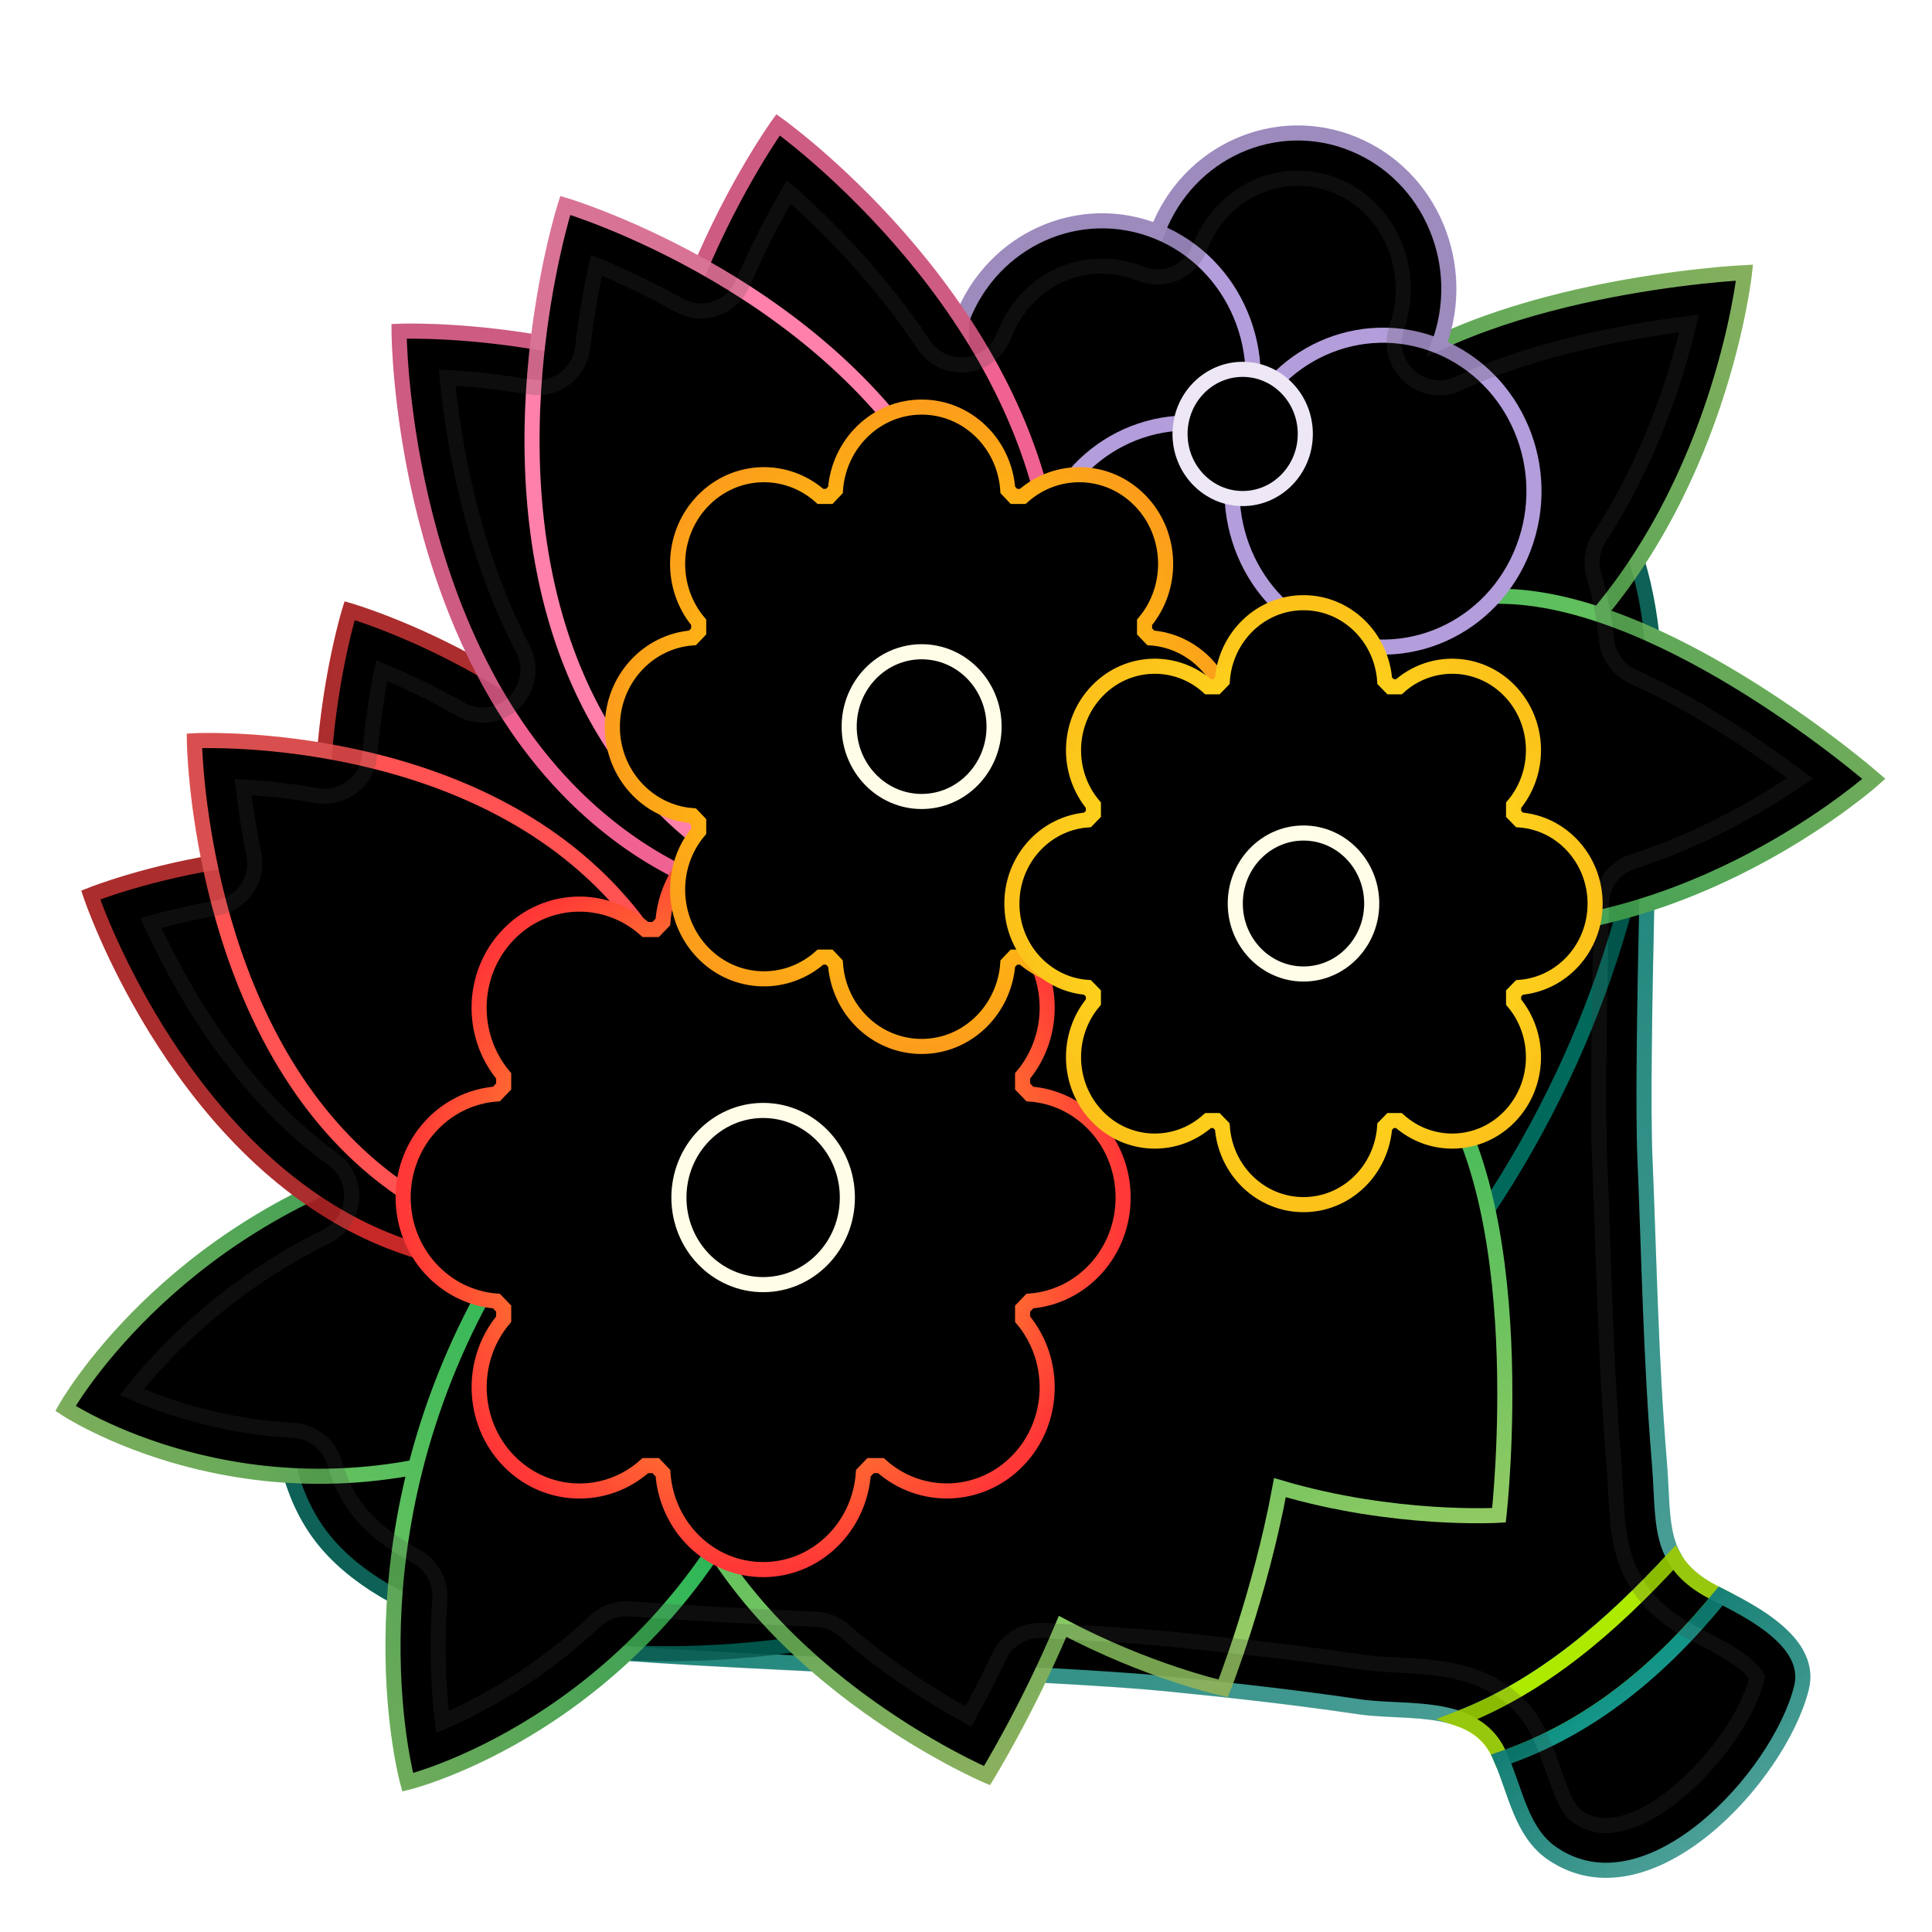
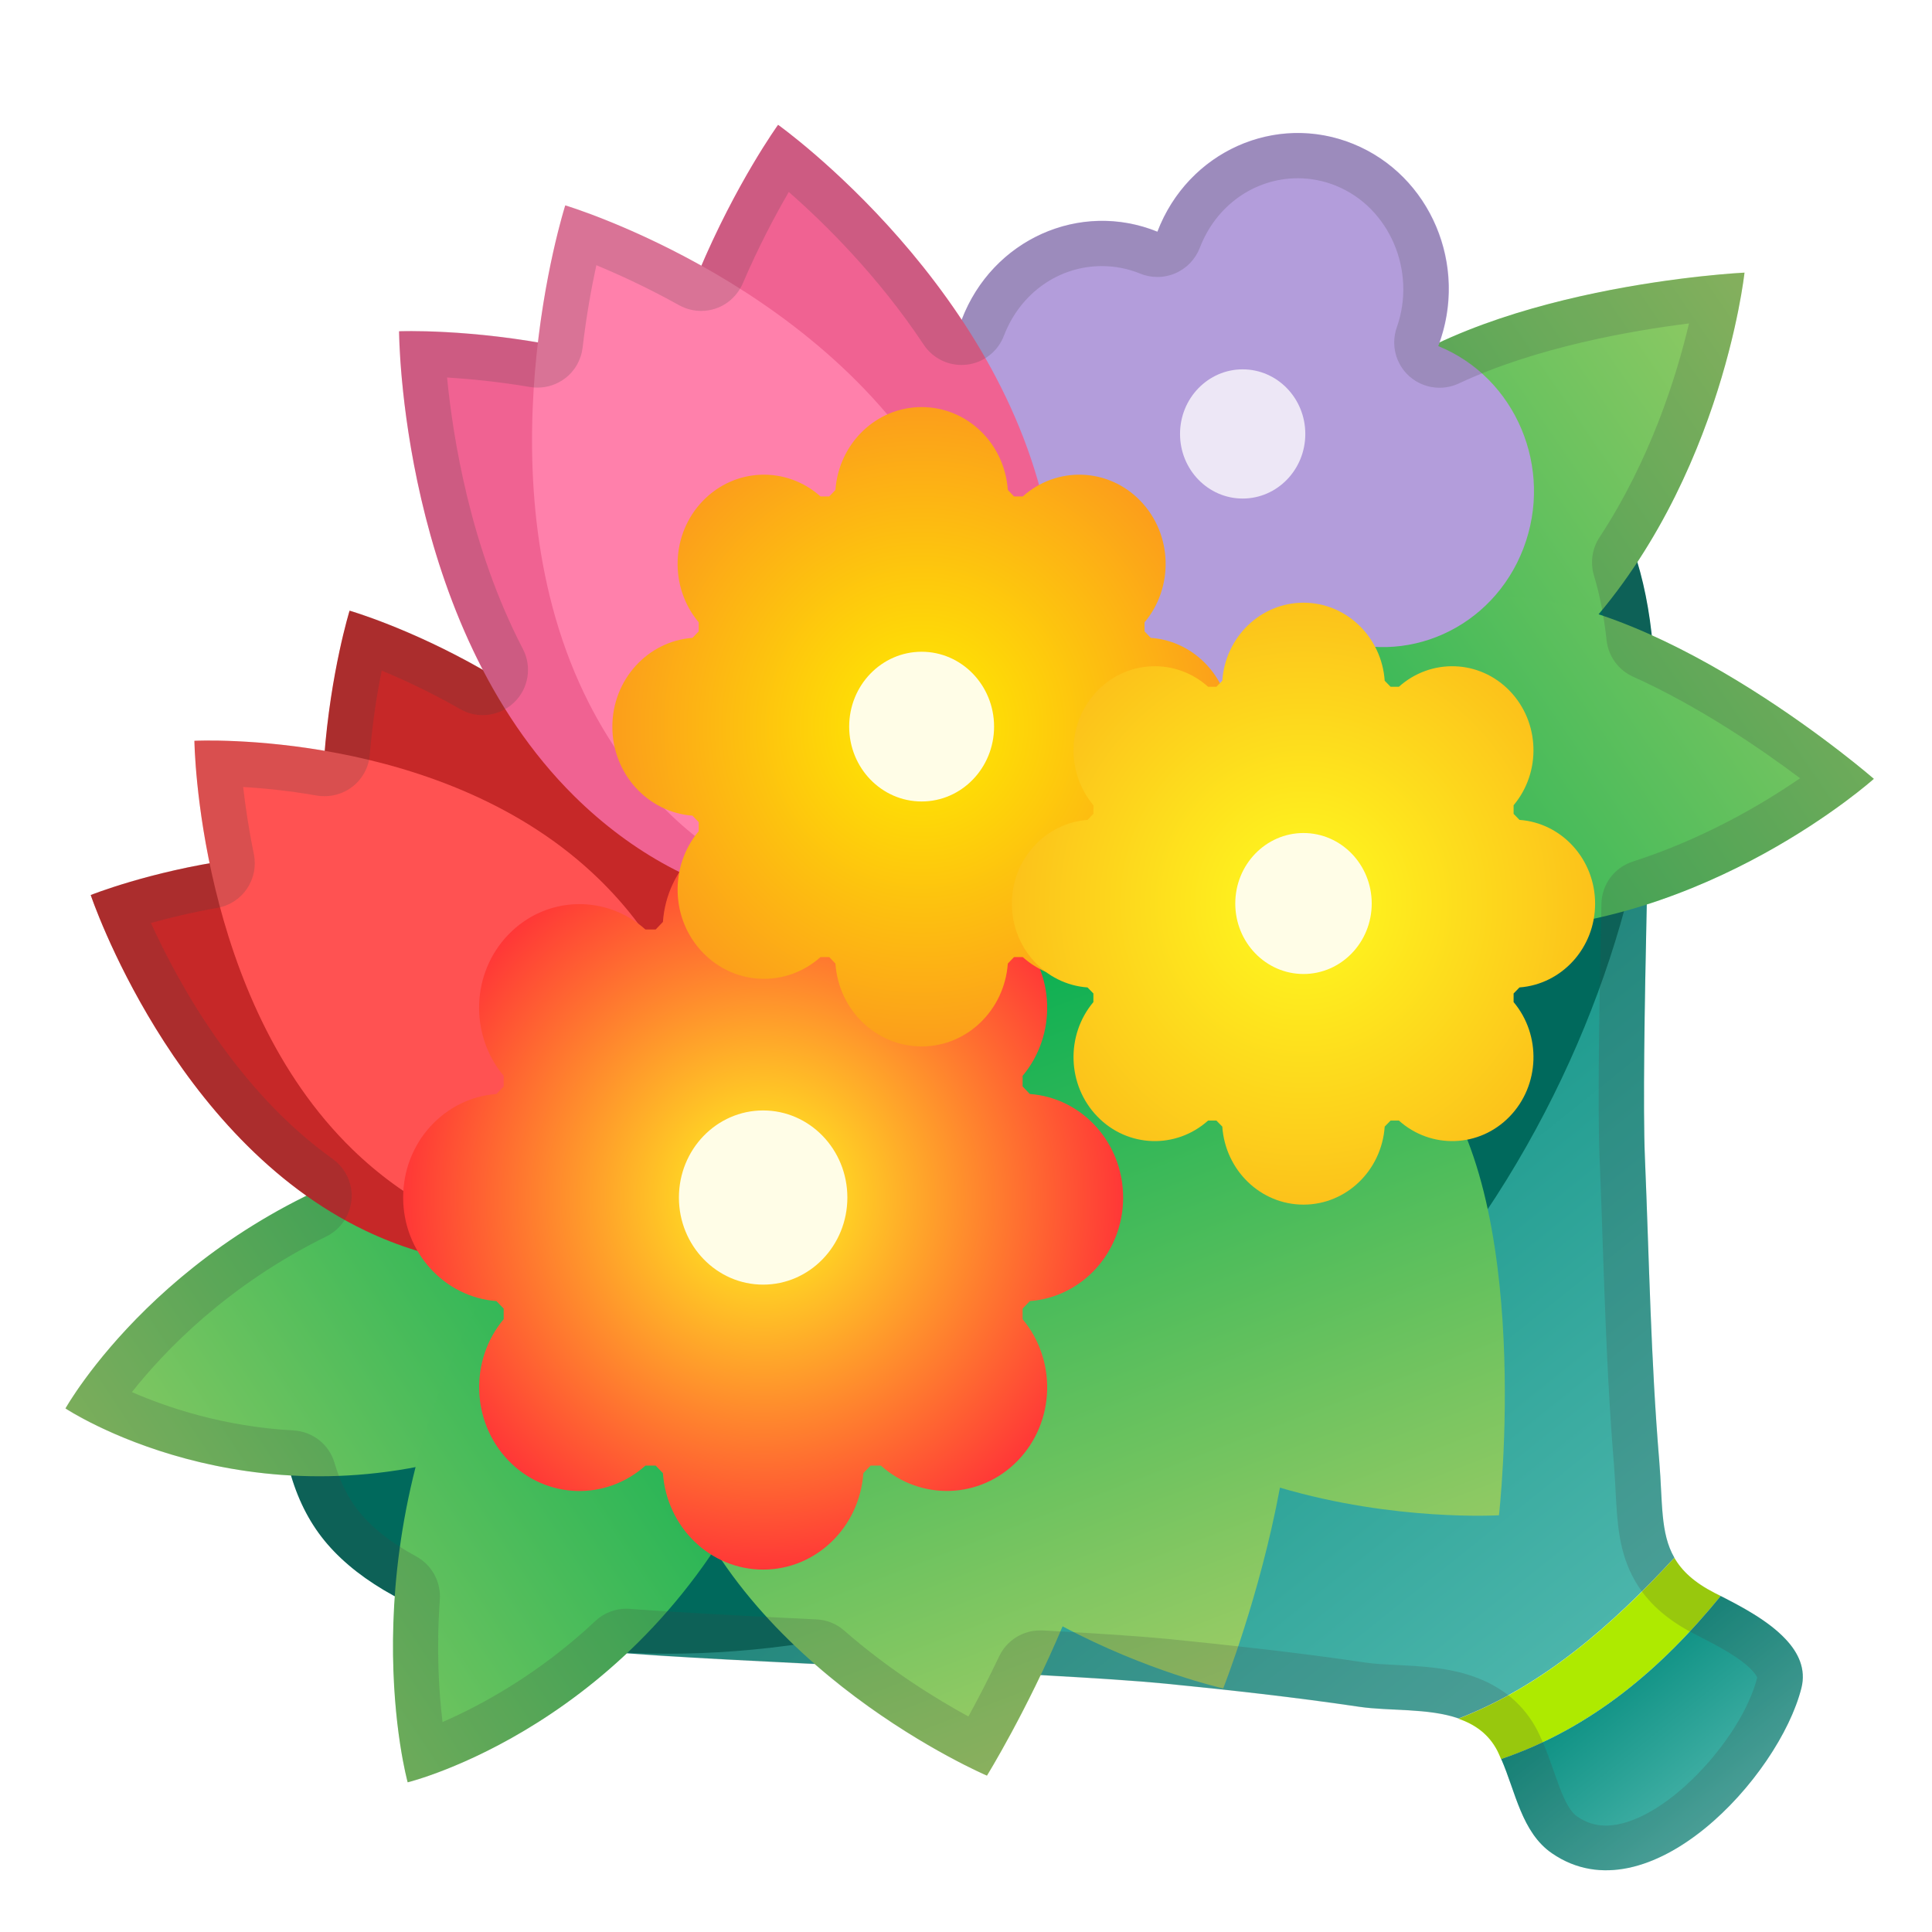
<svg xmlns="http://www.w3.org/2000/svg" xmlns:xlink="http://www.w3.org/1999/xlink" enable-background="new 0 0 128 128" viewBox="0 0 128 128">
  <linearGradient id="i" x1="65.332" x2="102.28" y1="66.78" y2="112.9" gradientUnits="userSpaceOnUse">
    <stop stop-color="#00897B" offset="0" />
    <stop stop-color="#4DB6AC" offset="1" />
  </linearGradient>
-   <path d="m110.93 103.2c-0.94-1.63-0.77-3.65-1-6.41-0.56-6.71-0.67-13.39-0.95-20.1-0.27-6.49 0.44-27.1 0.48-33.6 0.01-1.78-5 13.9-5.03 14.81-0.1 3.35-1.88 5.8-4.15 8.15-1.39 1.45-3.1 2.2-4.45 3.62-3.19 3.34-6.14 7.45-8.73 11.29-0.76 1.12-1.34 2.29-2.43 3.12-1.81 1.39-4.21 2.15-6.29 2.98-2.77 1.11-5.78 1.53-8.4 3.03-1.58 0.9-2.76 2.15-4.14 3.29-1.4 1.16-2.7 2.1-3.82 3.56-1.74 2.27-3.75 4.31-5.64 6.44-0.46 0.51-0.89 1.06-1.37 1.56-0.45 0.46-1.34 0.86-1.34 0.86s-29.31 2.15-13.36 3.63c7.24 0.67 29.63 1.39 36.87 2.11 4.33 0.43 8.58 0.9 12.9 1.54 1.98 0.29 4.55 0.07 6.56 0.77 5.53-2.13 10.13-6.13 14.29-10.65z" stroke="url(#i)" />
-   <path d="m114 105.74c-0.14-0.07-0.27-0.14-0.4-0.2-1.36-0.7-2.17-1.46-2.67-2.33-4.16 4.52-8.76 8.52-14.31 10.66 1.08 0.37 2.01 1.01 2.59 2.14 0.09 0.17 0.16 0.36 0.24 0.54 6.02-2.06 10.64-6.02 14.55-10.81z" stroke="#AEEA00" />
+   <path d="m110.93 103.2c-0.94-1.63-0.77-3.65-1-6.41-0.56-6.71-0.67-13.39-0.95-20.1-0.27-6.49 0.44-27.1 0.48-33.6 0.01-1.78-5 13.9-5.03 14.81-0.1 3.35-1.88 5.8-4.15 8.15-1.39 1.45-3.1 2.2-4.45 3.62-3.19 3.34-6.14 7.45-8.73 11.29-0.76 1.12-1.34 2.29-2.43 3.12-1.81 1.39-4.21 2.15-6.29 2.98-2.77 1.11-5.78 1.53-8.4 3.03-1.58 0.9-2.76 2.15-4.14 3.29-1.4 1.16-2.7 2.1-3.82 3.56-1.74 2.27-3.75 4.31-5.64 6.44-0.46 0.51-0.89 1.06-1.37 1.56-0.45 0.46-1.34 0.86-1.34 0.86s-29.31 2.15-13.36 3.63c7.24 0.67 29.63 1.39 36.87 2.11 4.33 0.43 8.58 0.9 12.9 1.54 1.98 0.29 4.55 0.07 6.56 0.77 5.53-2.13 10.13-6.13 14.29-10.65z" fill="url(#i)" />
+   <path d="m114 105.74c-0.14-0.07-0.27-0.14-0.4-0.2-1.36-0.7-2.17-1.46-2.67-2.33-4.16 4.52-8.76 8.52-14.31 10.66 1.08 0.37 2.01 1.01 2.59 2.14 0.09 0.17 0.16 0.36 0.24 0.54 6.02-2.06 10.64-6.02 14.55-10.81z" fill="#AEEA00" />
  <linearGradient id="g" x1="105.19" x2="114.31" y1="109.12" y2="120.51" gradientUnits="userSpaceOnUse">
    <stop stop-color="#00897B" offset="0" />
    <stop stop-color="#4DB6AC" offset="1" />
  </linearGradient>
-   <path d="m118.3 108.6c-1.17-1.25-2.99-2.19-4.3-2.86-3.91 4.79-8.53 8.75-14.54 10.8 0.95 2.16 1.35 4.87 3.37 6.25 6.38 4.38 15.04-5.08 16.52-10.96 0.31-1.24-0.19-2.32-1.05-3.23z" stroke="url(#g)" />
-   <path d="m106.03 32.23c8.15 10.59 3.04 43.04-20.55 62.41s-56.04 17.77-64.18 7.18 2.34-37.52 25.93-56.89 50.65-23.29 58.8-12.7z" stroke="#00695C" />
+   <path d="m118.3 108.6c-1.17-1.25-2.99-2.19-4.3-2.86-3.91 4.79-8.53 8.75-14.54 10.8 0.95 2.16 1.35 4.87 3.37 6.25 6.38 4.38 15.04-5.08 16.52-10.96 0.31-1.24-0.19-2.32-1.05-3.23z" fill="url(#g)" />
+   <path d="m106.03 32.23c8.15 10.59 3.04 43.04-20.55 62.41s-56.04 17.77-64.18 7.18 2.34-37.52 25.93-56.89 50.65-23.29 58.8-12.7z" fill="#00695C" />
  <linearGradient id="f" x1="3.495" x2="46.247" y1="103.12" y2="74.729" gradientUnits="userSpaceOnUse">
    <stop stop-color="#9CCC65" offset="0" />
    <stop stop-color="#00AD51" offset="1" />
  </linearGradient>
-   <path d="M27.07,76.6c9.49-2.77,24.29,3.66,24.29,3.66S44.39,91.91,32.12,96 c-15.81,5.28-27.78-2.69-27.78-2.69S11.07,81.26,27.07,76.6z" stroke="url(#f)" />
+   <path d="M27.07,76.6c9.49-2.77,24.29,3.66,24.29,3.66S44.39,91.91,32.12,96 c-15.81,5.28-27.78-2.69-27.78-2.69S11.07,81.26,27.07,76.6z" fill="url(#f)" />
  <linearGradient id="e" x1="10.036" x2="53.343" y1="114.09" y2="85.332" gradientUnits="userSpaceOnUse">
    <stop stop-color="#9CCC65" offset="0" />
    <stop stop-color="#00AD51" offset="1" />
  </linearGradient>
-   <path d="m31.56 86.66c5.14-9.9 21.39-17.12 21.39-17.12s3.62 14.62-2.62 27.82c-8.04 17-23.32 20.72-23.32 20.72s-4.11-14.73 4.55-31.42z" stroke="url(#e)" />
+   <path d="m31.56 86.66c5.14-9.9 21.39-17.12 21.39-17.12s3.62 14.62-2.62 27.82c-8.04 17-23.32 20.72-23.32 20.72s-4.11-14.73 4.55-31.42z" fill="url(#e)" />
  <linearGradient id="d" x1="67.894" x2="119.56" y1="54.756" y2="19.275" gradientUnits="userSpaceOnUse">
    <stop stop-color="#00AD51" offset="0" />
    <stop stop-color="#9CCC65" offset="1" />
  </linearGradient>
-   <path d="m89.72 26.3c8.18-7.4 25.86-8.24 25.86-8.24s-1.6 15-11.94 25.09c-13.32 12.98-28.89 10.91-28.89 10.91s1.18-15.29 14.97-27.76z" stroke="url(#d)" />
+   <path d="m89.72 26.3c8.18-7.4 25.86-8.24 25.86-8.24s-1.6 15-11.94 25.09c-13.32 12.98-28.89 10.91-28.89 10.91s1.18-15.29 14.97-27.76z" fill="url(#d)" />
  <linearGradient id="c" x1="75.464" x2="126.46" y1="65.493" y2="30.474" gradientUnits="userSpaceOnUse">
    <stop stop-color="#00AD51" offset="0" />
    <stop stop-color="#9CCC65" offset="1" />
  </linearGradient>
-   <path d="m99.75 39.51c10.87 0.31 24.4 12.09 24.4 12.09s-11.03 9.89-25.25 10.04c-18.31 0.19-28.38-12.25-28.38-12.25s10.91-10.4 29.23-9.88z" stroke="url(#c)" />
+   <path d="m99.75 39.51c10.87 0.31 24.4 12.09 24.4 12.09s-11.03 9.89-25.25 10.04c-18.31 0.19-28.38-12.25-28.38-12.25s10.91-10.4 29.23-9.88z" fill="url(#c)" />
  <linearGradient id="b" x1="61.422" x2="80.69" y1="61.626" y2="111.72" gradientUnits="userSpaceOnUse">
    <stop stop-color="#00AD51" offset="0" />
    <stop stop-color="#9CCC65" offset="1" />
  </linearGradient>
-   <path d="m94.5 70.8c-12.17-14.15-30.16-12.5-30.16-12.5s-0.55 1.92-0.89 4.97c-3.09-1.22-5.2-1.62-5.2-1.62s-1.05 1.74-2.19 4.65c-2.58-1.57-4.37-2.28-4.37-2.28s-13.06 14.83-7.16 32.76c4.59 13.92 20.86 20.86 20.86 20.86s2.64-4.27 5.01-9.89c5.67 3.01 10.64 4.11 10.64 4.11s2.43-6.13 3.76-13.3c7.61 2.25 14.51 1.83 14.51 1.83s2.42-21.19-4.81-29.59z" stroke="url(#b)" />
-   <g stroke="#B39DDB">
+   <path d="m94.5 70.8c-12.17-14.15-30.16-12.5-30.16-12.5s-0.55 1.92-0.89 4.97c-3.09-1.22-5.2-1.62-5.2-1.62s-1.05 1.74-2.19 4.65c-2.58-1.57-4.37-2.28-4.37-2.28s-13.06 14.83-7.16 32.76c4.59 13.92 20.86 20.86 20.86 20.86s2.64-4.27 5.01-9.89c5.67 3.01 10.64 4.11 10.64 4.11s2.43-6.13 3.76-13.3c7.61 2.25 14.51 1.83 14.51 1.83s2.42-21.19-4.81-29.59z" fill="url(#b)" />
+   <g fill="#B39DDB">
    <path d="m95.29 22.93c-2.03 5.31-7.83 7.91-12.97 5.82s-7.66-8.09-5.64-13.4 7.83-7.91 12.97-5.82c5.15 2.09 7.67 8.09 5.64 13.4z" />
    <path d="m82.33 28.75c-2.03 5.31-7.83 7.91-12.97 5.82s-7.66-8.09-5.64-13.4 7.83-7.91 12.97-5.82c5.14 2.1 7.66 8.1 5.64 13.4z" />
    <path d="m87.96 42.15c-2.03 5.31-7.83 7.91-12.97 5.82s-7.66-8.09-5.64-13.4c2.03-5.31 7.83-7.91 12.97-5.82 5.14 2.1 7.67 8.09 5.64 13.4z" />
    <path d="m100.93 36.33c-2.03 5.31-7.83 7.91-12.97 5.82s-7.66-8.09-5.64-13.4c2.03-5.31 7.83-7.91 12.97-5.82s7.67 8.09 5.64 13.4z" />
  </g>
-   <ellipse cx="82.33" cy="28.75" rx="4.15" ry="4.28" stroke="#EDE7F6" />
-   <path d="m34.22 59.22c8.65 4.13 13.42 12.48 10.66 18.64s-12.01 7.81-20.66 3.68c-12.81-6.11-18.21-22.24-18.21-22.24s15.4-6.2 28.21-0.08z" stroke="#C62828" />
-   <path d="m24.81 69.55c4.52 8.67 12.87 13.08 18.66 9.86s6.82-12.86 2.3-21.52c-6.69-12.84-22.61-17.43-22.61-17.43s-5.04 16.25 1.65 29.09z" stroke="#C62828" />
-   <path d="m39.67 58.23c6.94 6.74 8.91 16.22 4.4 21.17s-13.78 3.49-20.72-3.25c-10.28-9.99-10.47-27.07-10.47-27.07s16.51-0.84 26.79 9.15z" stroke="#FF5252" />
-   <path d="m56.72 32.6c7.8 7.72 9.94 18.48 4.78 24.05s-15.66 3.81-23.46-3.91c-11.56-11.44-11.6-30.79-11.6-30.79s18.72-0.79 30.28 10.65z" stroke="#F06292" />
-   <path d="m42.95 40.09c1.76 11.01 9.14 18.92 16.5 17.67s11.89-11.19 10.14-22.2c-2.61-16.31-18.04-27.29-18.04-27.29s-11.21 15.51-8.6 31.82z" stroke="#F06292" />
-   <path d="m62.91 33.61c5.04 9.87 3.77 20.78-2.82 24.37s-16.02-1.5-21.06-11.37c-7.46-14.63-1.58-33-1.58-33s18 5.37 25.46 20z" stroke="#FF80AB" />
+   <ellipse cx="82.33" cy="28.75" rx="4.15" ry="4.28" fill="#EDE7F6" />
+   <path d="m34.22 59.22c8.65 4.13 13.42 12.48 10.66 18.64s-12.01 7.81-20.66 3.68c-12.81-6.11-18.21-22.24-18.21-22.24s15.4-6.2 28.21-0.08z" fill="#C62828" />
+   <path d="m24.81 69.55c4.52 8.67 12.87 13.08 18.66 9.86s6.82-12.86 2.3-21.52c-6.69-12.84-22.61-17.43-22.61-17.43s-5.04 16.25 1.65 29.09z" fill="#C62828" />
+   <path d="m39.67 58.23c6.94 6.74 8.91 16.22 4.4 21.17s-13.78 3.49-20.72-3.25c-10.28-9.99-10.47-27.07-10.47-27.07s16.51-0.84 26.79 9.15z" fill="#FF5252" />
+   <path d="m56.72 32.6c7.8 7.72 9.94 18.48 4.78 24.05s-15.66 3.81-23.46-3.91c-11.56-11.44-11.6-30.79-11.6-30.79s18.72-0.79 30.28 10.65z" fill="#F06292" />
+   <path d="m42.95 40.09c1.76 11.01 9.14 18.92 16.5 17.67s11.89-11.19 10.14-22.2c-2.61-16.31-18.04-27.29-18.04-27.29s-11.21 15.51-8.6 31.82z" fill="#F06292" />
+   <path d="m62.91 33.61c5.04 9.87 3.77 20.78-2.82 24.37s-16.02-1.5-21.06-11.37c-7.46-14.63-1.58-33-1.58-33s18 5.37 25.46 20z" fill="#FF80AB" />
  <radialGradient id="a" cx="50.306" cy="80.94" r="23.721" gradientTransform="matrix(1.0056 0 0 1.0389 -.0242 -4.7503)" gradientUnits="userSpaceOnUse">
    <stop stop-color="#FFFC1F" offset="0" />
    <stop stop-color="#ff3737" offset="1" />
  </radialGradient>
-   <path d="m68.23 86.2c3.46-0.26 6.18-3.22 6.18-6.86s-2.73-6.61-6.18-6.86l-0.48-0.5v-0.7c2.27-2.71 2.17-6.8-0.32-9.37s-6.45-2.68-9.07-0.33h-0.68l-0.48-0.5c-0.25-3.57-3.12-6.39-6.64-6.39s-6.39 2.82-6.64 6.39l-0.48 0.5h-0.68c-2.62-2.34-6.58-2.24-9.07 0.33s-2.59 6.66-0.32 9.37v0.7l-0.48 0.5c-3.46 0.26-6.18 3.22-6.18 6.86 0 3.63 2.73 6.6 6.18 6.86l0.48 0.5v0.7c-2.27 2.7-2.16 6.8 0.32 9.37s6.45 2.68 9.07 0.33h0.68l0.48 0.5c0.25 3.57 3.12 6.39 6.64 6.39s6.39-2.82 6.64-6.39l0.48-0.5h0.68c2.62 2.34 6.58 2.24 9.07-0.33s2.59-6.66 0.32-9.37v-0.7l0.48-0.5z" stroke="url(#a)" />
-   <ellipse cx="50.56" cy="79.34" rx="5.58" ry="5.77" stroke="#FFFDE7" />
+   <path d="m68.23 86.2c3.46-0.26 6.18-3.22 6.18-6.86s-2.73-6.61-6.18-6.86l-0.48-0.5v-0.7c2.27-2.71 2.17-6.8-0.32-9.37s-6.45-2.68-9.07-0.33h-0.68l-0.48-0.5c-0.25-3.57-3.12-6.39-6.64-6.39s-6.39 2.82-6.64 6.39l-0.48 0.5h-0.68c-2.62-2.34-6.58-2.24-9.07 0.33s-2.59 6.66-0.32 9.37v0.7l-0.48 0.5c-3.46 0.26-6.18 3.22-6.18 6.86 0 3.63 2.73 6.6 6.18 6.86l0.48 0.5v0.7c-2.27 2.7-2.16 6.8 0.32 9.37s6.45 2.68 9.07 0.33h0.68l0.48 0.5c0.25 3.57 3.12 6.39 6.64 6.39s6.39-2.82 6.64-6.39l0.48-0.5h0.68c2.62 2.34 6.58 2.24 9.07-0.33s2.59-6.66 0.32-9.37v-0.7l0.48-0.5z" fill="url(#a)" />
+   <ellipse cx="50.56" cy="79.34" rx="5.58" ry="5.77" fill="#FFFDE7" />
  <radialGradient id="l" cx="60.743" cy="50.914" r="20.382" gradientTransform="matrix(1.0056 0 0 1.0389 -.0242 -4.7503)" gradientUnits="userSpaceOnUse">
    <stop stop-color="#fe0" offset="0" />
    <stop stop-color="#FC9E1B" offset="1" />
  </radialGradient>
-   <path d="m76.24 54.04c2.97-0.22 5.31-2.77 5.31-5.89s-2.34-5.68-5.31-5.89l-0.41-0.43v-0.6c1.95-2.32 1.86-5.84-0.28-8.05s-5.54-2.3-7.79-0.29h-0.58l-0.41-0.43c-0.21-3.07-2.68-5.49-5.71-5.49-3.02 0-5.49 2.42-5.71 5.49l-0.41 0.43h-0.58c-2.25-2.01-5.65-1.92-7.79 0.29s-2.23 5.73-0.28 8.05v0.6l-0.41 0.43c-2.97 0.22-5.31 2.77-5.31 5.89s2.35 5.67 5.31 5.89l0.41 0.43v0.6c-1.95 2.32-1.86 5.84 0.28 8.05s5.54 2.3 7.79 0.29h0.58l0.41 0.43c0.21 3.07 2.68 5.49 5.71 5.49 3.02 0 5.49-2.42 5.71-5.49l0.41-0.43h0.58c2.25 2.01 5.65 1.92 7.79-0.29s2.23-5.73 0.28-8.05v-0.6l0.41-0.43z" stroke="url(#l)" />
-   <ellipse cx="61.06" cy="48.14" rx="4.8" ry="4.96" stroke="#FFFDE7" />
+   <path d="m76.24 54.04c2.97-0.22 5.31-2.77 5.31-5.89s-2.34-5.68-5.31-5.89l-0.41-0.43v-0.6c1.95-2.32 1.86-5.84-0.28-8.05s-5.54-2.3-7.79-0.29h-0.58l-0.41-0.43c-0.21-3.07-2.68-5.49-5.71-5.49-3.02 0-5.49 2.42-5.71 5.49l-0.41 0.43h-0.58c-2.25-2.01-5.65-1.92-7.79 0.29s-2.23 5.73-0.28 8.05v0.6l-0.41 0.43c-2.97 0.22-5.31 2.77-5.31 5.89s2.35 5.67 5.31 5.89l0.41 0.43v0.6c-1.95 2.32-1.86 5.84 0.28 8.05s5.54 2.3 7.79 0.29h0.58l0.41 0.43c0.21 3.07 2.68 5.49 5.71 5.49 3.02 0 5.49-2.42 5.71-5.49l0.41-0.43h0.58c2.25 2.01 5.65 1.92 7.79-0.29s2.23-5.73 0.28-8.05v-0.6l0.41-0.43z" fill="url(#l)" />
+   <ellipse cx="61.06" cy="48.14" rx="4.8" ry="4.96" fill="#FFFDE7" />
  <g opacity=".2">
-     <path d="m85.99 11.81c0.86 0 1.72 0.17 2.53 0.5 3.54 1.44 5.34 5.65 4.02 9.38-0.4 1.14-0.08 2.41 0.81 3.22 0.56 0.51 1.29 0.78 2.02 0.78 0.43 0 0.86-0.09 1.27-0.28 5.11-2.39 11.34-3.49 15.26-3.98-0.83 3.51-2.55 9.02-5.93 14.17-0.49 0.74-0.62 1.66-0.37 2.52 0.39 1.28 0.67 2.73 0.84 4.3 0.12 1.06 0.78 1.97 1.75 2.41 4.37 1.97 8.46 4.77 11.07 6.73-2.47 1.7-6.36 4-11.08 5.52-1.22 0.39-2.06 1.51-2.08 2.79-0.13 6.06-0.27 13.47-0.12 16.96 0.08 1.83 0.14 3.67 0.2 5.5 0.17 4.81 0.34 9.79 0.75 14.73 0.05 0.63 0.08 1.23 0.11 1.79 0.11 2.06 0.21 4.01 1.28 5.88 0.82 1.43 2.1 2.57 3.89 3.5l0.36 0.18 0.05 0.03c1.06 0.54 2.66 1.36 3.48 2.25 0.27 0.29 0.32 0.45 0.32 0.45-1.03 4.1-6.28 9.81-10.03 9.81-0.68 0-1.29-0.19-1.88-0.59-0.68-0.46-1.1-1.69-1.56-2.99-0.23-0.65-0.46-1.33-0.76-2l-0.05-0.11c-0.09-0.2-0.18-0.41-0.28-0.6-0.88-1.71-2.32-2.92-4.27-3.6-1.69-0.59-3.48-0.67-5.06-0.75-0.76-0.04-1.47-0.07-2.05-0.16-4.66-0.69-9.21-1.17-13.04-1.56-1.76-0.17-4.42-0.36-8.37-0.57h-0.16c-1.15 0-2.21 0.66-2.71 1.71-0.74 1.56-1.46 2.93-2.04 3.99-2.06-1.12-5.18-3.03-8.23-5.69-0.51-0.45-1.15-0.71-1.83-0.74-4.63-0.22-9.34-0.47-12.37-0.7-0.08-0.01-0.16-0.01-0.23-0.01-0.76 0-1.5 0.29-2.05 0.81-3.76 3.53-7.58 5.59-10.13 6.7-0.24-1.97-0.42-4.76-0.18-8.12 0.08-1.17-0.53-2.29-1.56-2.85-1.72-0.93-3.04-1.98-3.91-3.12-0.64-0.83-1.15-1.87-1.51-3.09s-1.45-2.07-2.71-2.14c-4.61-0.25-8.35-1.51-10.71-2.54 2.16-2.73 6.33-7.09 12.88-10.31 0.95-0.47 1.58-1.4 1.67-2.45s-0.39-2.07-1.25-2.69c-6.34-4.52-10.25-11.69-12.04-15.63 1.19-0.33 2.69-0.7 4.4-1 0.8-0.14 1.51-0.6 1.96-1.27 0.46-0.67 0.62-1.5 0.46-2.29-0.35-1.7-0.57-3.22-0.71-4.45 1.33 0.08 3.01 0.24 4.89 0.57 0.17 0.03 0.34 0.04 0.51 0.04 0.66 0 1.31-0.22 1.84-0.63 0.66-0.51 1.08-1.28 1.15-2.12 0.18-2.18 0.49-4.1 0.79-5.57 1.42 0.59 3.24 1.43 5.2 2.55 0.47 0.27 0.98 0.4 1.49 0.4 0.76 0 1.51-0.29 2.08-0.84 0.96-0.92 1.2-2.37 0.58-3.55-3.47-6.68-4.63-13.97-5.02-17.98 1.45 0.09 3.36 0.27 5.5 0.63 0.17 0.03 0.33 0.04 0.5 0.04 0.64 0 1.28-0.21 1.8-0.6 0.66-0.49 1.08-1.23 1.18-2.05 0.25-2.15 0.6-4.03 0.91-5.46 1.47 0.61 3.38 1.48 5.48 2.65 0.45 0.25 0.96 0.38 1.46 0.38 0.33 0 0.65-0.05 0.97-0.16 0.8-0.27 1.45-0.88 1.79-1.66 1.06-2.47 2.17-4.55 3.05-6.06 2.33 2.04 5.91 5.55 8.94 10.12 0.56 0.84 1.5 1.34 2.5 1.34 0.11 0 0.23-0.01 0.35-0.02 1.12-0.13 2.08-0.88 2.47-1.94 0-0.01 0.01-0.02 0.01-0.02 1.08-2.78 3.62-4.58 6.49-4.57 0.86 0 1.72 0.17 2.53 0.5 0.36 0.15 0.75 0.22 1.13 0.22 0.41 0 0.81-0.08 1.2-0.25 0.74-0.32 1.32-0.93 1.61-1.68 1.07-2.8 3.62-4.61 6.5-4.61m-34.44-3.54s-2.65 3.68-5.08 9.33c-5.01-2.8-9.02-4-9.02-4s-1.18 3.69-1.81 9.08c-3.93-0.67-7.08-0.75-8.45-0.75-0.48 0-0.75 0.01-0.75 0.01s0.03 11.81 5.55 22.43c-4.83-2.76-8.82-3.92-8.82-3.92s-1.19 3.86-1.65 9.29c-3.45-0.59-6.27-0.68-7.68-0.68-0.62 0-0.96 0.02-0.96 0.02s0.04 3.43 1.01 8.11c-4.69 0.82-7.88 2.1-7.88 2.1s4.3 12.8 14.29 19.93c-11.15 5.48-15.97 14.1-15.97 14.1s5.94 3.94 14.96 4.44c0.45 1.53 1.11 2.9 2.01 4.06 1.16 1.5 2.82 2.82 4.86 3.92-0.52 7.4 0.85 12.35 0.85 12.35s7.33-1.79 14.51-8.54c2.97 0.23 7.52 0.47 12.46 0.71 5.63 4.93 11.4 7.38 11.4 7.38s1.67-2.71 3.55-6.65c3.42 0.19 6.35 0.38 8.24 0.56 4.33 0.43 8.58 0.9 12.9 1.54 1.98 0.29 4.55 0.07 6.56 0.77 1.08 0.37 2.01 1.01 2.59 2.14 0.09 0.17 0.16 0.36 0.24 0.54 0.95 2.16 1.35 4.87 3.37 6.25 1.14 0.78 2.35 1.12 3.58 1.12 5.66 0 11.73-7.25 12.94-12.08 0.31-1.25-0.19-2.33-1.05-3.24-1.17-1.25-2.99-2.19-4.3-2.86-0.14-0.07-0.27-0.14-0.4-0.2-1.36-0.7-2.17-1.46-2.67-2.33-0.94-1.63-0.77-3.65-1-6.41-0.56-6.71-0.67-13.39-0.95-20.1-0.13-3.24-0.02-10.01 0.12-16.77 8.96-2.87 15.04-8.32 15.04-8.32s-6.85-5.96-14.72-9.51c-0.19-1.75-0.51-3.37-0.95-4.84 6.03-9.16 7.1-19.18 7.1-19.18s-11.47 0.55-20.21 4.63c1.86-5.25-0.65-11.1-5.71-13.16-1.2-0.49-2.44-0.72-3.66-0.72-3.99 0-7.75 2.48-9.31 6.54-1.2-0.49-2.44-0.72-3.66-0.72-3.99 0-7.75 2.48-9.31 6.54v0.01c-5.33-8.06-12.16-12.92-12.16-12.92zm64.03 9.79z" stroke="#424242" />
+     <path d="m85.99 11.81c0.86 0 1.72 0.17 2.53 0.5 3.54 1.44 5.34 5.65 4.02 9.38-0.4 1.14-0.08 2.41 0.81 3.22 0.56 0.51 1.29 0.78 2.02 0.78 0.43 0 0.86-0.09 1.27-0.28 5.11-2.39 11.34-3.49 15.26-3.98-0.83 3.51-2.55 9.02-5.93 14.17-0.49 0.74-0.62 1.66-0.37 2.52 0.39 1.28 0.67 2.73 0.84 4.3 0.12 1.06 0.78 1.97 1.75 2.41 4.37 1.97 8.46 4.77 11.07 6.73-2.47 1.7-6.36 4-11.08 5.52-1.22 0.39-2.06 1.51-2.08 2.79-0.13 6.06-0.27 13.47-0.12 16.96 0.08 1.83 0.14 3.67 0.2 5.5 0.17 4.81 0.34 9.79 0.75 14.73 0.05 0.63 0.08 1.23 0.11 1.79 0.11 2.06 0.21 4.01 1.28 5.88 0.82 1.43 2.1 2.57 3.89 3.5l0.36 0.18 0.05 0.03c1.06 0.54 2.66 1.36 3.48 2.25 0.27 0.29 0.32 0.45 0.32 0.45-1.03 4.1-6.28 9.81-10.03 9.81-0.68 0-1.29-0.19-1.88-0.59-0.68-0.46-1.1-1.69-1.56-2.99-0.23-0.65-0.46-1.33-0.76-2l-0.05-0.11c-0.09-0.2-0.18-0.41-0.28-0.6-0.88-1.71-2.32-2.92-4.27-3.6-1.69-0.59-3.48-0.67-5.06-0.75-0.76-0.04-1.47-0.07-2.05-0.16-4.66-0.69-9.21-1.17-13.04-1.56-1.76-0.17-4.42-0.36-8.37-0.57h-0.16c-1.15 0-2.21 0.66-2.71 1.71-0.74 1.56-1.46 2.93-2.04 3.99-2.06-1.12-5.18-3.03-8.23-5.69-0.51-0.45-1.15-0.71-1.83-0.74-4.63-0.22-9.34-0.47-12.37-0.7-0.08-0.01-0.16-0.01-0.23-0.01-0.76 0-1.5 0.29-2.05 0.81-3.76 3.53-7.58 5.59-10.13 6.7-0.24-1.97-0.42-4.76-0.18-8.12 0.08-1.17-0.53-2.29-1.56-2.85-1.72-0.93-3.04-1.98-3.91-3.12-0.64-0.83-1.15-1.87-1.51-3.09s-1.45-2.07-2.71-2.14c-4.61-0.25-8.35-1.51-10.71-2.54 2.16-2.73 6.33-7.09 12.88-10.31 0.95-0.47 1.58-1.4 1.67-2.45s-0.39-2.07-1.25-2.69c-6.34-4.52-10.25-11.69-12.04-15.63 1.19-0.33 2.69-0.7 4.4-1 0.8-0.14 1.51-0.6 1.96-1.27 0.46-0.67 0.62-1.5 0.46-2.29-0.35-1.7-0.57-3.22-0.71-4.45 1.33 0.08 3.01 0.24 4.89 0.57 0.17 0.03 0.34 0.04 0.51 0.04 0.66 0 1.31-0.22 1.84-0.63 0.66-0.51 1.08-1.28 1.15-2.12 0.18-2.18 0.49-4.1 0.79-5.57 1.42 0.59 3.24 1.43 5.2 2.55 0.47 0.27 0.98 0.4 1.49 0.4 0.76 0 1.51-0.29 2.08-0.84 0.96-0.92 1.2-2.37 0.58-3.55-3.47-6.68-4.63-13.97-5.02-17.98 1.45 0.09 3.36 0.27 5.5 0.63 0.17 0.03 0.33 0.04 0.5 0.04 0.64 0 1.28-0.21 1.8-0.6 0.66-0.49 1.08-1.23 1.18-2.05 0.25-2.15 0.6-4.03 0.91-5.46 1.47 0.61 3.38 1.48 5.48 2.65 0.45 0.25 0.96 0.38 1.46 0.38 0.33 0 0.65-0.05 0.97-0.16 0.8-0.27 1.45-0.88 1.79-1.66 1.06-2.47 2.17-4.55 3.05-6.06 2.33 2.04 5.91 5.55 8.94 10.12 0.56 0.84 1.5 1.34 2.5 1.34 0.11 0 0.23-0.01 0.35-0.02 1.12-0.13 2.08-0.88 2.47-1.94 0-0.01 0.01-0.02 0.01-0.02 1.08-2.78 3.62-4.58 6.49-4.57 0.86 0 1.72 0.17 2.53 0.5 0.36 0.15 0.75 0.22 1.13 0.22 0.41 0 0.81-0.08 1.2-0.25 0.74-0.32 1.32-0.93 1.61-1.68 1.07-2.8 3.62-4.61 6.5-4.61m-34.44-3.54s-2.65 3.68-5.08 9.33c-5.01-2.8-9.02-4-9.02-4s-1.18 3.69-1.81 9.08c-3.93-0.67-7.08-0.75-8.45-0.75-0.48 0-0.75 0.01-0.75 0.01s0.03 11.81 5.55 22.43c-4.83-2.76-8.82-3.92-8.82-3.92s-1.19 3.86-1.65 9.29c-3.45-0.59-6.27-0.68-7.68-0.68-0.62 0-0.96 0.02-0.96 0.02s0.04 3.43 1.01 8.11c-4.69 0.82-7.88 2.1-7.88 2.1s4.3 12.8 14.29 19.93c-11.15 5.48-15.97 14.1-15.97 14.1s5.94 3.94 14.96 4.44c0.45 1.53 1.11 2.9 2.01 4.06 1.16 1.5 2.82 2.82 4.86 3.92-0.52 7.4 0.85 12.35 0.85 12.35s7.33-1.79 14.51-8.54c2.97 0.23 7.52 0.47 12.46 0.71 5.63 4.93 11.4 7.38 11.4 7.38s1.67-2.71 3.55-6.65c3.42 0.19 6.35 0.38 8.24 0.56 4.33 0.43 8.58 0.9 12.9 1.54 1.98 0.29 4.55 0.07 6.56 0.77 1.08 0.37 2.01 1.01 2.59 2.14 0.09 0.17 0.16 0.36 0.24 0.54 0.95 2.16 1.35 4.87 3.37 6.25 1.14 0.78 2.35 1.12 3.58 1.12 5.66 0 11.73-7.25 12.94-12.08 0.31-1.25-0.19-2.33-1.05-3.24-1.17-1.25-2.99-2.19-4.3-2.86-0.14-0.07-0.27-0.14-0.4-0.2-1.36-0.7-2.17-1.46-2.67-2.33-0.94-1.63-0.77-3.65-1-6.41-0.56-6.71-0.67-13.39-0.95-20.1-0.13-3.24-0.02-10.01 0.12-16.77 8.96-2.87 15.04-8.32 15.04-8.32s-6.85-5.96-14.72-9.51c-0.19-1.75-0.51-3.37-0.95-4.84 6.03-9.16 7.1-19.18 7.1-19.18s-11.47 0.55-20.21 4.63c1.86-5.25-0.65-11.1-5.71-13.16-1.2-0.49-2.44-0.72-3.66-0.72-3.99 0-7.75 2.48-9.31 6.54-1.2-0.49-2.44-0.72-3.66-0.72-3.99 0-7.75 2.48-9.31 6.54v0.01c-5.33-8.06-12.16-12.92-12.16-12.92zm64.03 9.79z" fill="#424242" />
  </g>
  <radialGradient id="k" cx="85.906" cy="62.195" r="19.206" gradientTransform="matrix(1.0056 0 0 1.0389 -.0242 -4.7503)" gradientUnits="userSpaceOnUse">
    <stop stop-color="#FFFC1F" offset="0" />
    <stop stop-color="#FCC21B" offset="1" />
  </radialGradient>
-   <path d="m100.67 65.42c2.8-0.21 5.01-2.61 5.01-5.55s-2.21-5.35-5.01-5.55l-0.39-0.4v-0.57c1.84-2.19 1.75-5.5-0.26-7.58s-5.22-2.17-7.34-0.27h-0.55l-0.39-0.4c-0.2-2.89-2.53-5.17-5.38-5.17s-5.18 2.28-5.38 5.17l-0.39 0.4h-0.55c-2.12-1.9-5.33-1.81-7.34 0.27s-2.1 5.39-0.26 7.58v0.57l-0.39 0.4c-2.8 0.21-5.01 2.61-5.01 5.55s2.21 5.35 5.01 5.55l0.39 0.4v0.57c-1.84 2.19-1.75 5.5 0.26 7.58s5.22 2.17 7.34 0.27h0.55l0.39 0.4c0.2 2.89 2.53 5.17 5.38 5.17s5.18-2.28 5.38-5.17l0.39-0.4h0.55c2.12 1.9 5.33 1.81 7.34-0.27s2.1-5.39 0.26-7.58v-0.57l0.39-0.4z" stroke="url(#k)" />
-   <ellipse cx="86.36" cy="59.86" rx="4.52" ry="4.67" stroke="#FFFDE7" />
+   <path d="m100.67 65.42c2.8-0.21 5.01-2.61 5.01-5.55s-2.21-5.35-5.01-5.55l-0.39-0.4v-0.57c1.84-2.19 1.75-5.5-0.26-7.58s-5.22-2.17-7.34-0.27h-0.55l-0.39-0.4c-0.2-2.89-2.53-5.17-5.38-5.17s-5.18 2.28-5.38 5.17l-0.39 0.4h-0.55c-2.12-1.9-5.33-1.81-7.34 0.27s-2.1 5.39-0.26 7.58v0.57l-0.39 0.4c-2.8 0.21-5.01 2.61-5.01 5.55s2.21 5.35 5.01 5.55l0.39 0.4v0.57c-1.84 2.19-1.75 5.5 0.26 7.58s5.22 2.17 7.34 0.27h0.55l0.39 0.4c0.2 2.89 2.53 5.17 5.38 5.17s5.18-2.28 5.38-5.17l0.39-0.4h0.55c2.12 1.9 5.33 1.81 7.34-0.27s2.1-5.39 0.26-7.58v-0.57l0.39-0.4z" fill="url(#k)" />
+   <ellipse cx="86.36" cy="59.86" rx="4.52" ry="4.67" fill="#FFFDE7" />
  <g display="none">
    <g display="inline">
      <g opacity=".6">
        <circle cx="64" cy="64" r="28" fill="none" opacity=".61" stroke="#000" stroke-miterlimit="10" stroke-width=".263" />
        <line x1="84" x2="84" y2="128" fill="none" opacity=".61" stroke="#000" stroke-miterlimit="10" stroke-width=".25" />
        <line x1="44" x2="44" y2="128" fill="none" opacity=".61" stroke="#000" stroke-miterlimit="10" stroke-width=".25" />
        <line x1="64" x2="64" y2="128" fill="none" opacity=".61" stroke="#000" stroke-miterlimit="10" stroke-width=".25" />
        <line x1="128" y1="64" y2="64" fill="none" opacity=".61" stroke="#000" stroke-miterlimit="10" stroke-width=".25" />
        <line x1="128" y1="44" y2="44" fill="none" opacity=".61" stroke="#000" stroke-miterlimit="10" stroke-width=".25" />
        <line x1="128" y1="83.75" y2="83.75" fill="none" opacity=".61" stroke="#000" stroke-miterlimit="10" stroke-width=".25" />
        <line x1="128" y1="128" fill="none" opacity=".61" stroke="#000" stroke-miterlimit="10" stroke-width=".25" />
        <line x2="128" y1="128" fill="none" opacity=".61" stroke="#000" stroke-miterlimit="10" stroke-width=".25" />
        <g opacity=".61">
          <path d="M64,4.26c32.94,0,59.74,26.8,59.74,59.74S96.94,123.74,64,123.74S4.26,96.94,4.26,64S31.06,4.26,64,4.26 M64,4 C30.86,4,4,30.86,4,64s26.86,60,60,60s60-26.86,60-60S97.14,4,64,4L64,4z" />
        </g>
        <path d="m107.97 115.97h-87.94c-4.42 0-8.03-3.61-8.03-8.03v-87.91c0-4.42 3.61-8.03 8.03-8.03h87.94c4.42 0 8.03 3.61 8.03 8.03v87.91c0 4.42-3.61 8.03-8.03 8.03z" fill="none" opacity=".61" stroke="#000" stroke-miterlimit="10" stroke-width=".258" />
        <path d="m100 124h-72c-4.4 0-8-3.6-8-8v-104c0-4.4 3.6-8 8-8h72c4.4 0 8 3.6 8 8v104c0 4.4-3.6 8-8 8z" fill="none" opacity=".61" stroke="#000" stroke-miterlimit="10" stroke-width=".263" />
        <path d="M113.77,108H14.23 C8.6,108,4,103.4,4,97.77V30.28c0-5.63,4.6-10.23,10.23-10.23h99.54c5.63,0,10.23,4.6,10.23,10.23v67.48 C124,103.4,119.4,108,113.77,108z" fill="none" opacity=".61" stroke="#000" stroke-miterlimit="10" stroke-width=".263" />
      </g>
      <g opacity=".2">
        <defs>
          <rect id="h" width="128" height="128" opacity=".2" />
        </defs>
        <clipPath id="j">
          <use xlink:href="#h" />
        </clipPath>
        <g clip-path="url(#j)">
          <g fill="none" stroke="#000" stroke-miterlimit="10" stroke-width=".25">
            <line x1="-28" x2="-28" y1="160" y2="-32" />
            <line x1="-24" x2="-24" y1="160" y2="-32" />
            <line x1="-20" x2="-20" y1="160" y2="-32" />
            <line x1="-16" x2="-16" y1="160" y2="-32" />
            <line x1="-12" x2="-12" y1="160" y2="-32" />
            <line x1="-8" x2="-8" y1="160" y2="-32" />
            <line x1="-4" x2="-4" y1="160" y2="-32" />
            <line y1="160" y2="-32" />
            <line x1="4" x2="4" y1="160" y2="-32" />
            <line x1="8" x2="8" y1="160" y2="-32" />
            <line x1="12" x2="12" y1="160" y2="-32" />
            <line x1="16" x2="16" y1="160" y2="-32" />
            <line x1="20" x2="20" y1="160" y2="-32" />
            <line x1="24" x2="24" y1="160" y2="-32" />
            <line x1="28" x2="28" y1="160" y2="-32" />
            <line x1="32" x2="32" y1="160" y2="-32" />
            <line x1="36" x2="36" y1="160" y2="-32" />
            <line x1="40" x2="40" y1="160" y2="-32" />
            <line x1="44" x2="44" y1="160" y2="-32" />
            <line x1="48" x2="48" y1="160" y2="-32" />
            <line x1="52" x2="52" y1="160" y2="-32" />
            <line x1="56" x2="56" y1="160" y2="-32" />
            <line x1="60" x2="60" y1="160" y2="-32" />
            <line x1="64" x2="64" y1="160" y2="-32" />
            <line x1="68" x2="68" y1="160" y2="-32" />
            <line x1="72" x2="72" y1="160" y2="-32" />
            <line x1="76" x2="76" y1="160" y2="-32" />
            <line x1="80" x2="80" y1="160" y2="-32" />
            <line x1="84" x2="84" y1="160" y2="-32" />
            <line x1="88" x2="88" y1="160" y2="-32" />
            <line x1="92" x2="92" y1="160" y2="-32" />
            <line x1="96" x2="96" y1="160" y2="-32" />
            <line x1="100" x2="100" y1="160" y2="-32" />
            <line x1="104" x2="104" y1="160" y2="-32" />
            <line x1="108" x2="108" y1="160" y2="-32" />
            <line x1="112" x2="112" y1="160" y2="-32" />
            <line x1="116" x2="116" y1="160" y2="-32" />
            <line x1="120" x2="120" y1="160" y2="-32" />
            <line x1="124" x2="124" y1="160" y2="-32" />
            <line x1="128" x2="128" y1="160" y2="-32" />
            <line x1="132" x2="132" y1="160" y2="-32" />
            <line x1="136" x2="136" y1="160" y2="-32" />
            <line x1="137" x2="137" y1="166.05" y2="-25.95" />
            <line x1="144" x2="144" y1="160" y2="-32" />
            <line x1="148" x2="148" y1="160" y2="-32" />
            <line x1="152" x2="152" y1="160" y2="-32" />
            <line x1="156" x2="156" y1="160" y2="-32" />
          </g>
          <g fill="none" stroke="#000" stroke-miterlimit="10" stroke-width=".25">
            <line x1="-32" x2="160" y1="-28" y2="-28" />
            <line x1="-32" x2="160" y1="-24" y2="-24" />
            <line x1="-32" x2="160" y1="-20" y2="-20" />
            <line x1="-32" x2="160" y1="-16" y2="-16" />
            <line x1="-32" x2="160" y1="-12" y2="-12" />
            <line x1="-32" x2="160" y1="-8" y2="-8" />
            <line x1="-32" x2="160" y1="-4" y2="-4" />
            <line x1="-32" x2="160" />
            <line x1="-32" x2="160" y1="4" y2="4" />
            <line x1="-32" x2="160" y1="8" y2="8" />
            <line x1="-32" x2="160" y1="12" y2="12" />
            <line x1="-32" x2="160" y1="16" y2="16" />
            <line x1="-32" x2="160" y1="20" y2="20" />
            <line x1="-32" x2="160" y1="24" y2="24" />
            <line x1="-32" x2="160" y1="28" y2="28" />
            <line x1="-32" x2="160" y1="32" y2="32" />
            <line x1="-32" x2="160" y1="36" y2="36" />
            <line x1="-32" x2="160" y1="40" y2="40" />
            <line x1="-32" x2="160" y1="44" y2="44" />
            <line x1="-32" x2="160" y1="48" y2="48" />
            <line x1="-32" x2="160" y1="52" y2="52" />
            <line x1="-32" x2="160" y1="56" y2="56" />
            <line x1="-32" x2="160" y1="60" y2="60" />
            <line x1="-32" x2="160" y1="64" y2="64" />
            <line x1="-32" x2="160" y1="68" y2="68" />
            <line x1="-32" x2="160" y1="72" y2="72" />
            <line x1="-32" x2="160" y1="76" y2="76" />
            <line x1="-32" x2="160" y1="80" y2="80" />
            <line x1="-32" x2="160" y1="84" y2="84" />
            <line x1="-32" x2="160" y1="88" y2="88" />
            <line x1="-32" x2="160" y1="92" y2="92" />
            <line x1="-32" x2="160" y1="96" y2="96" />
            <line x1="-32" x2="160" y1="100" y2="100" />
            <line x1="-32" x2="160" y1="104" y2="104" />
            <line x1="-32" x2="160" y1="108" y2="108" />
            <line x1="-32" x2="160" y1="112" y2="112" />
            <line x1="-32" x2="160" y1="116" y2="116" />
            <line x1="-32" x2="160" y1="120" y2="120" />
            <line x1="-32" x2="160" y1="124" y2="124" />
            <line x1="-32" x2="160" y1="128" y2="128" />
            <line x1="-32" x2="160" y1="132" y2="132" />
            <line x1="-32" x2="160" y1="136" y2="136" />
            <line x1="-32" x2="160" y1="140" y2="140" />
            <line x1="-32" x2="160" y1="144" y2="144" />
            <line x1="-32" x2="160" y1="148" y2="148" />
            <line x1="-32" x2="160" y1="152" y2="152" />
            <line x1="-32" x2="160" y1="156" y2="156" />
          </g>
          <path d="m159.75-31.75v191.5h-191.5v-191.5h191.5m0.25-0.25h-192v192h192v-192z" />
        </g>
      </g>
-       <g stroke="#F44336">
+       <g fill="#F44336">
        <rect width="4" height="128" opacity=".3" />
        <rect x="124" width="4" height="128" opacity=".3" />
        <rect transform="matrix(-1.837e-16 1 -1 -1.837e-16 66 -62)" x="62" y="-58" width="4" height="120" opacity=".3" />
        <rect transform="matrix(-1.837e-16 1 -1 -1.837e-16 190 62)" x="62" y="66" width="4" height="120" opacity=".3" />
      </g>
    </g>
  </g>
</svg>
